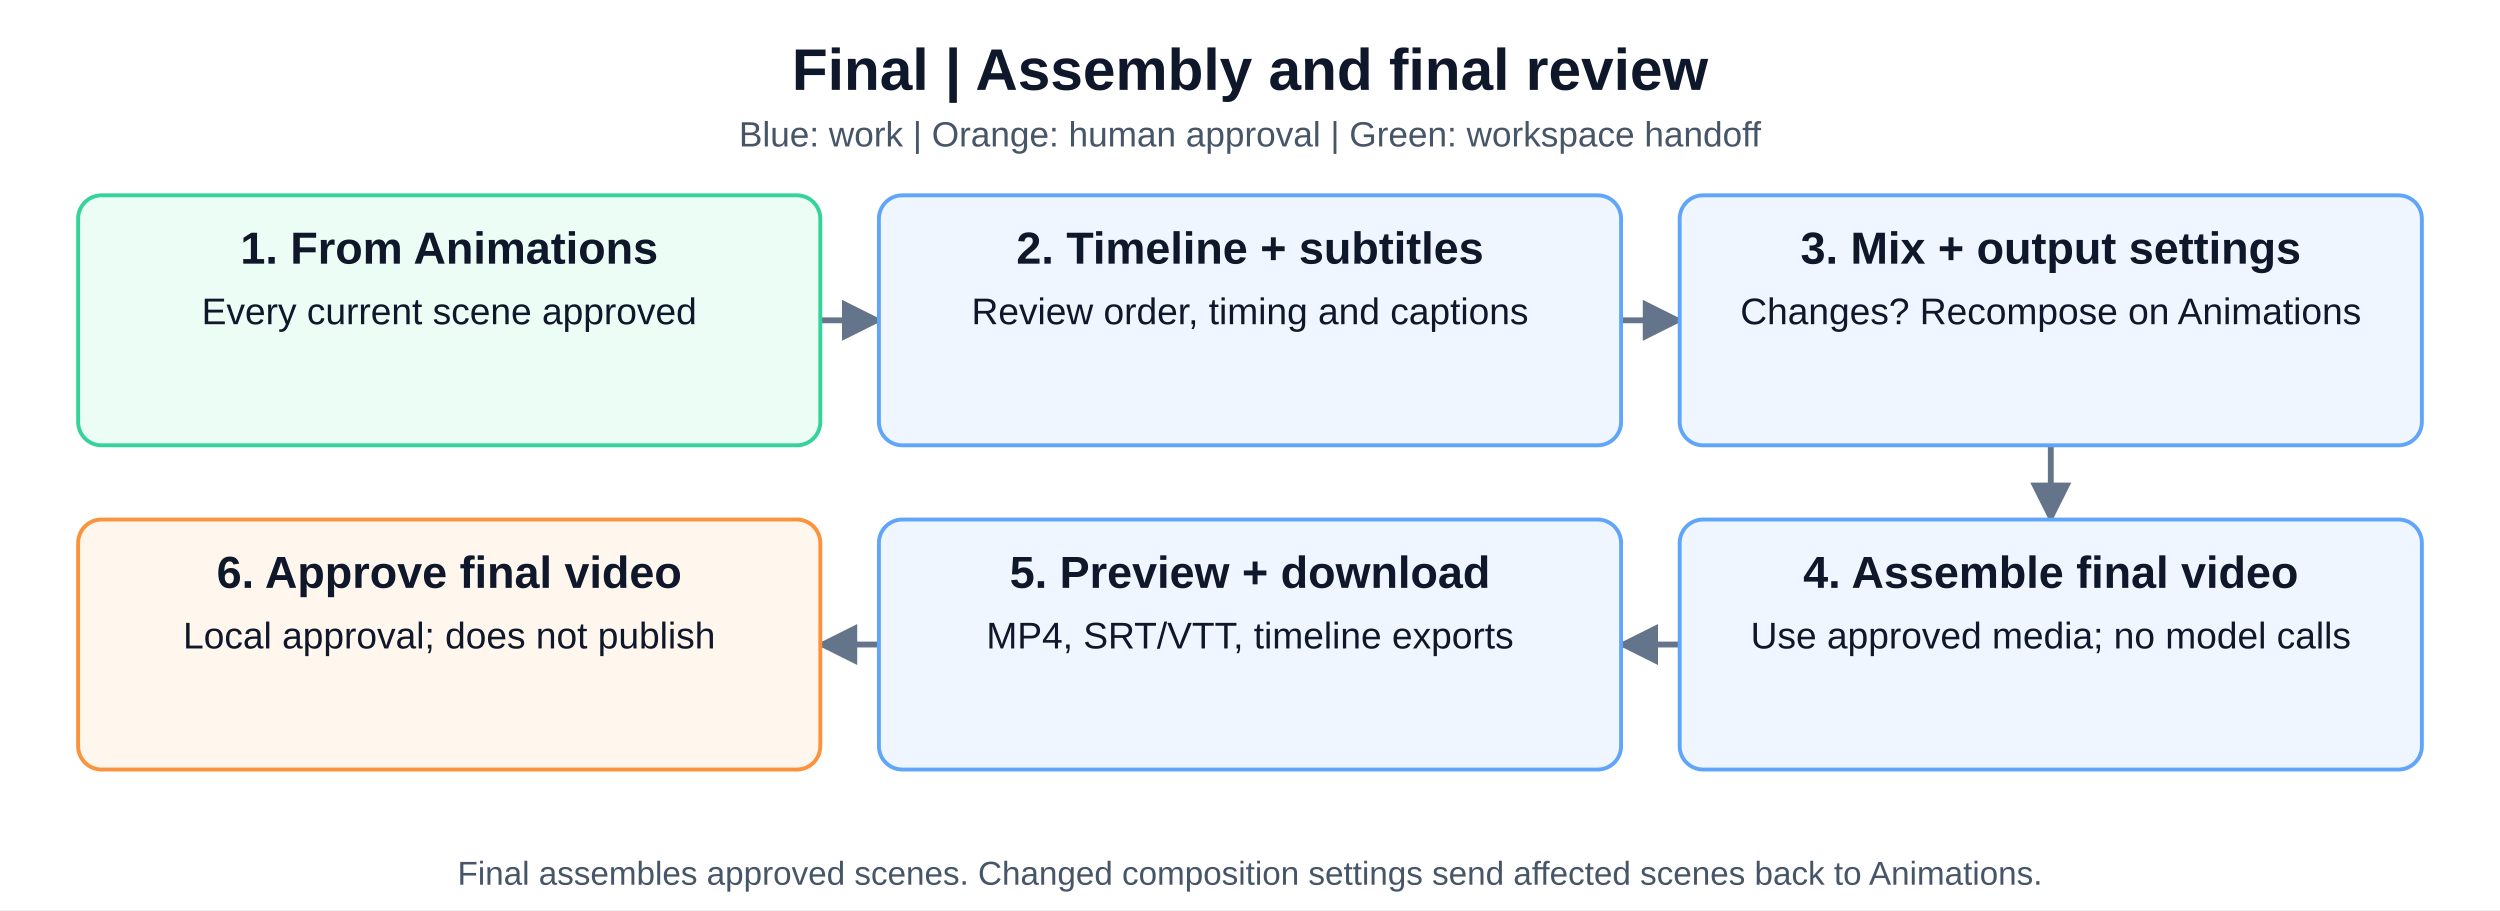
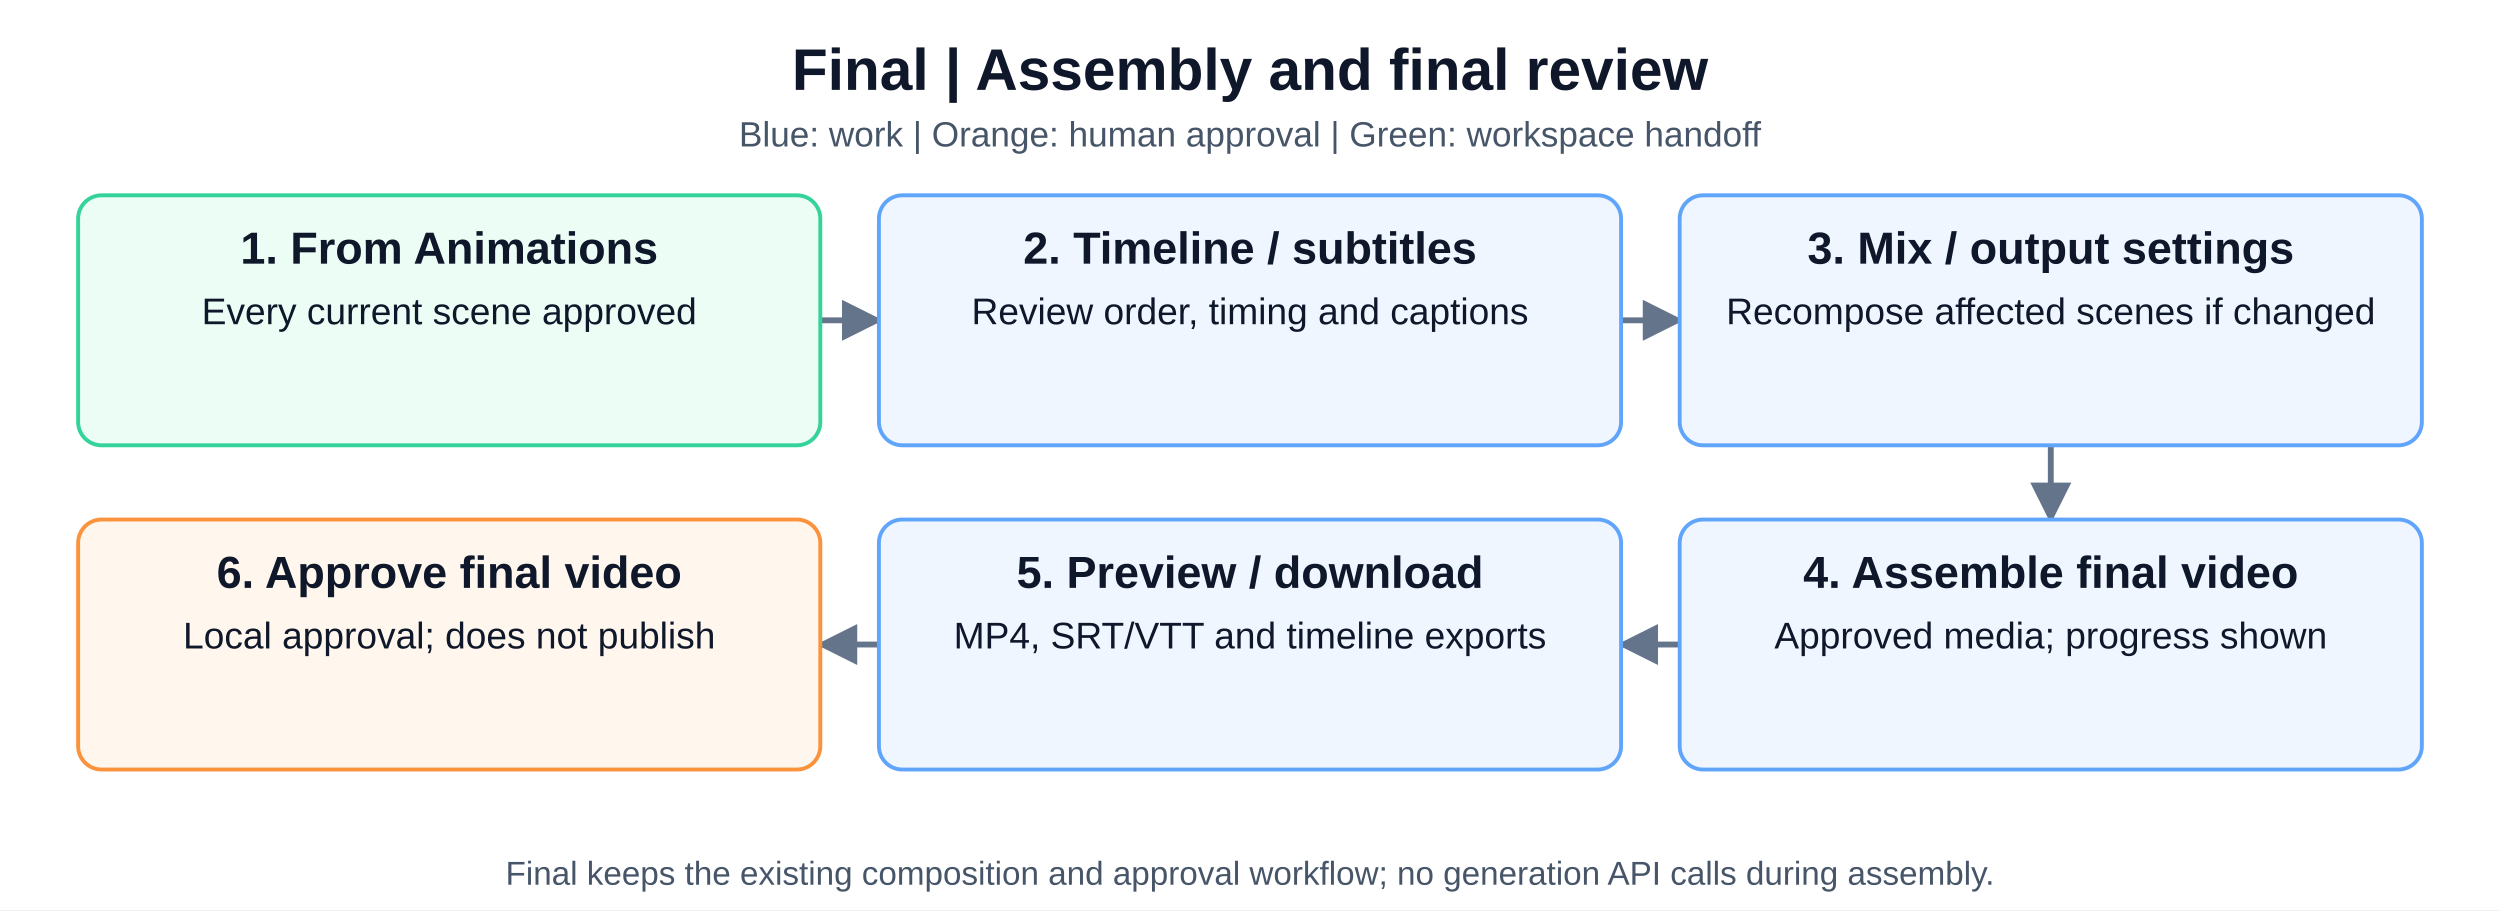
<svg xmlns="http://www.w3.org/2000/svg" width="1280" height="466" viewBox="0 0 1280 466" role="img">
  <rect width="100%" height="100%" fill="white" />
  <defs>
    <marker id="arrow" viewBox="0 0 10 10" refX="9" refY="5" markerWidth="7" markerHeight="7" orient="auto">
      <path d="M0 0L10 5L0 10Z" fill="#64748b" />
    </marker>
  </defs>
  <text x="640" y="46" text-anchor="middle" font-family="Segoe UI,Arial,sans-serif" font-size="30" font-weight="600" fill="#0f172a">Final | Assembly and final review</text>
  <text x="640" y="75" text-anchor="middle" font-family="Segoe UI,Arial,sans-serif" font-size="18" font-weight="400" fill="#475569">Blue: work  |  Orange: human approval  |  Green: workspace handoff</text>
  <path d="M420 164L450 164" stroke="#64748b" stroke-width="3" fill="none" marker-end="url(#arrow)" />
  <path d="M830 164L860 164" stroke="#64748b" stroke-width="3" fill="none" marker-end="url(#arrow)" />
  <path d="M1050 228L1050 266" stroke="#64748b" stroke-width="3" fill="none" marker-end="url(#arrow)" />
  <path d="M860 330L830 330" stroke="#64748b" stroke-width="3" fill="none" marker-end="url(#arrow)" />
  <path d="M450 330L420 330" stroke="#64748b" stroke-width="3" fill="none" marker-end="url(#arrow)" />
  <a href="../README.md#animations">
    <rect x="40" y="100" width="380" height="128" rx="12" fill="#ecfdf5" stroke="#34d399" stroke-width="2" />
    <text x="230" y="135" text-anchor="middle" font-family="Segoe UI,Arial,sans-serif" font-size="23" font-weight="600" fill="#0f172a">1. From Animations</text>
    <text x="230" y="166" text-anchor="middle" font-family="Segoe UI,Arial,sans-serif" font-size="19" font-weight="400" fill="#0f172a">Every current scene approved</text>
  </a>
  <a href="../README.md#final">
    <rect x="450" y="100" width="380" height="128" rx="12" fill="#eff6ff" stroke="#60a5fa" stroke-width="2" />
-     <text x="640" y="135" text-anchor="middle" font-family="Segoe UI,Arial,sans-serif" font-size="23" font-weight="600" fill="#0f172a">2. Timeline + subtitles</text>
+     <text x="640" y="135" text-anchor="middle" font-family="Segoe UI,Arial,sans-serif" font-size="23" font-weight="600" fill="#0f172a">2. Timeline / subtitles</text>
    <text x="640" y="166" text-anchor="middle" font-family="Segoe UI,Arial,sans-serif" font-size="19" font-weight="400" fill="#0f172a">Review order, timing and captions</text>
  </a>
  <a href="../README.md#final">
    <rect x="860" y="100" width="380" height="128" rx="12" fill="#eff6ff" stroke="#60a5fa" stroke-width="2" />
-     <text x="1050" y="135" text-anchor="middle" font-family="Segoe UI,Arial,sans-serif" font-size="23" font-weight="600" fill="#0f172a">3. Mix + output settings</text>
-     <text x="1050" y="166" text-anchor="middle" font-family="Segoe UI,Arial,sans-serif" font-size="19" font-weight="400" fill="#0f172a">Changes? Recompose on Animations</text>
+     <text x="1050" y="135" text-anchor="middle" font-family="Segoe UI,Arial,sans-serif" font-size="23" font-weight="600" fill="#0f172a">3. Mix / output settings</text>
+     <text x="1050" y="166" text-anchor="middle" font-family="Segoe UI,Arial,sans-serif" font-size="19" font-weight="400" fill="#0f172a">Recompose affected scenes if changed</text>
  </a>
  <a href="../README.md#final">
    <rect x="860" y="266" width="380" height="128" rx="12" fill="#eff6ff" stroke="#60a5fa" stroke-width="2" />
    <text x="1050" y="301" text-anchor="middle" font-family="Segoe UI,Arial,sans-serif" font-size="23" font-weight="600" fill="#0f172a">4. Assemble final video</text>
-     <text x="1050" y="332" text-anchor="middle" font-family="Segoe UI,Arial,sans-serif" font-size="19" font-weight="400" fill="#0f172a">Use approved media; no model calls</text>
+     <text x="1050" y="332" text-anchor="middle" font-family="Segoe UI,Arial,sans-serif" font-size="19" font-weight="400" fill="#0f172a">Approved media; progress shown</text>
  </a>
  <a href="../README.md#final">
    <rect x="450" y="266" width="380" height="128" rx="12" fill="#eff6ff" stroke="#60a5fa" stroke-width="2" />
-     <text x="640" y="301" text-anchor="middle" font-family="Segoe UI,Arial,sans-serif" font-size="23" font-weight="600" fill="#0f172a">5. Preview + download</text>
-     <text x="640" y="332" text-anchor="middle" font-family="Segoe UI,Arial,sans-serif" font-size="19" font-weight="400" fill="#0f172a">MP4, SRT/VTT, timeline exports</text>
+     <text x="640" y="301" text-anchor="middle" font-family="Segoe UI,Arial,sans-serif" font-size="23" font-weight="600" fill="#0f172a">5. Preview / download</text>
+     <text x="640" y="332" text-anchor="middle" font-family="Segoe UI,Arial,sans-serif" font-size="19" font-weight="400" fill="#0f172a">MP4, SRT/VTT and timeline exports</text>
  </a>
  <a href="../README.md#final">
    <rect x="40" y="266" width="380" height="128" rx="12" fill="#fff7ed" stroke="#fb923c" stroke-width="2" />
    <text x="230" y="301" text-anchor="middle" font-family="Segoe UI,Arial,sans-serif" font-size="23" font-weight="600" fill="#0f172a">6. Approve final video</text>
    <text x="230" y="332" text-anchor="middle" font-family="Segoe UI,Arial,sans-serif" font-size="19" font-weight="400" fill="#0f172a">Local approval; does not publish</text>
  </a>
-   <text x="640" y="453" text-anchor="middle" font-family="Segoe UI,Arial,sans-serif" font-size="17" font-weight="400" fill="#475569">Final assembles approved scenes. Changed composition settings send affected scenes back to Animations.</text>
+   <text x="640" y="453" text-anchor="middle" font-family="Segoe UI,Arial,sans-serif" font-size="17" font-weight="400" fill="#475569">Final keeps the existing composition and approval workflow; no generation API calls during assembly.</text>
</svg>
